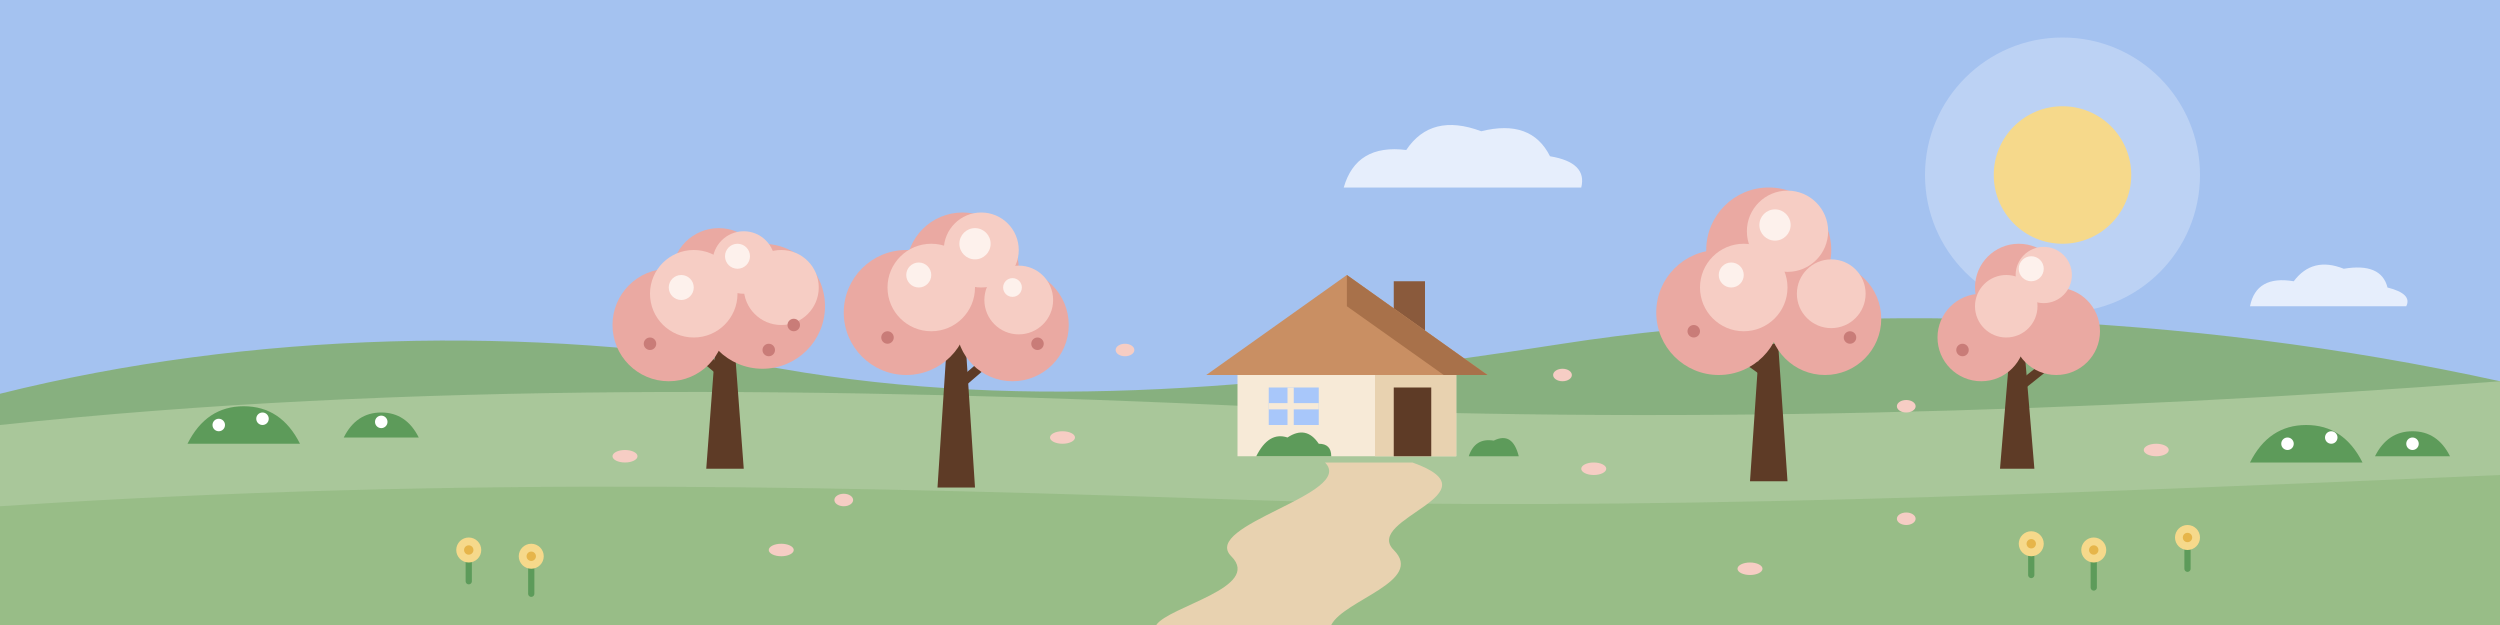
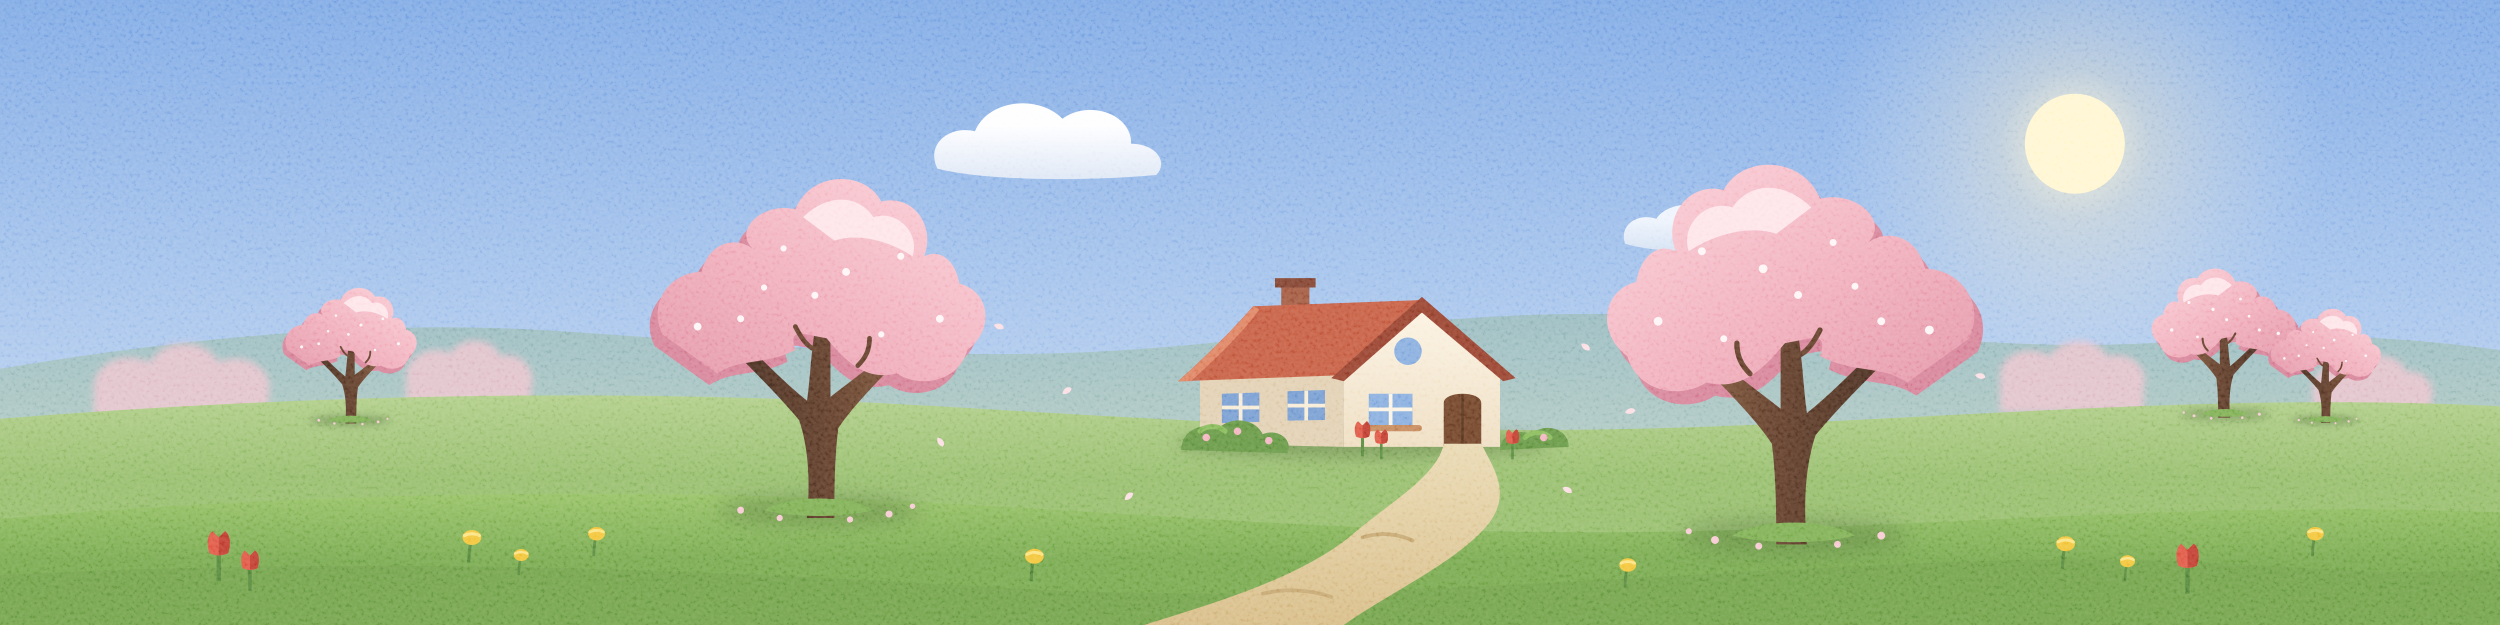
- <svg xmlns="http://www.w3.org/2000/svg" viewBox="0 0 800 200" width="800" height="200" preserveAspectRatio="xMidYMid slice">
-   <rect width="800" height="200" fill="#a4c2f0" />
-   <circle cx="660" cy="56" r="44" fill="#bcd2f4" />
-   <circle cx="660" cy="56" r="22" fill="#f6d98b" />
-   <path d="M430 60q4-14 20-12 8-12 24-6 16-4 22 8 12 2 10 10zM720 98q2-10 14-8 6-8 16-4 12-2 14 6 8 2 6 6z" fill="#e6eefc" />
-   <path d="M0 126c80-20 170-22 250-8s160 6 250-8 200-10 300 12v40H0z" fill="#87b07f" />
-   <path d="M0 136c130-14 270-12 400-6s270 2 400-8v78H0z" fill="#a9c79a" />
-   <path d="M0 162c150-10 280-6 400-2s260-2 400-8v48H0z" fill="#98bd87" />
-   <path d="M424 148c10 10-40 20-30 30s-20 16-24 22h56c4-8 30-14 20-24s34-18 6-28z" fill="#e8d2b0" />
-   <path d="M396 116h70v30h-70z" fill="#f7ead7" />
-   <path d="M440 116h26v30h-26z" fill="#e8d2b0" />
-   <path d="M446 90h10v20h-10z" fill="#8a5a3c" />
-   <path d="M386 120l45-32 45 32z" fill="#c98f63" />
-   <path d="M431 88l45 32h-14l-31-22z" fill="#a8714a" />
-   <path d="M406 124h16v12h-16z" fill="#a8c7fa" />
-   <path d="M413 124v12M406 130h16" stroke="#f7ead7" stroke-width="2" />
-   <path d="M446 124h12v22h-12z" fill="#5e3b26" />
-   <path d="M402 146q4-8 10-6 6-4 10 2 4 0 4 4zM470 146q2-6 8-5 6-3 8 5z" fill="#5d9b5a" />
-   <g fill="#5e3b26">
-     <path d="M226 150l3-40h6l3 40zM300 156l3-46h6l3 46zM560 154l3-44h6l3 44zM640 150l3-36h5l3 36z" />
+ <svg xmlns="http://www.w3.org/2000/svg" viewBox="0 0 800 200" width="800" height="200" preserveAspectRatio="xMidYMid slice" data-solid="119">
+   <rect width="800" height="200" fill="#a3c1e8" />
+   <defs>
+     <linearGradient id="sky" x1="0" y1="0" x2="0" y2="1">
+       <stop offset="0" stop-color="#86aee6" />
+       <stop offset=".6" stop-color="#b4cdee" />
+       <stop offset="1" stop-color="#e6ecf2" />
+     </linearGradient>
+     <radialGradient id="sunGlow">
+       <stop offset="0" stop-color="#fff8dc" stop-opacity=".9" />
+       <stop offset=".3" stop-color="#fdf0cc" stop-opacity=".4" />
+       <stop offset="1" stop-color="#e6ecf2" stop-opacity="0" />
+     </radialGradient>
+     <linearGradient id="cloud" x1="0" y1="0" x2="0" y2="1">
+       <stop offset=".3" stop-color="#fdfdff" />
+       <stop offset="1" stop-color="#dfe8f5" />
+     </linearGradient>
+     <linearGradient id="far" x1="0" y1="0" x2="0" y2="1">
+       <stop offset="0" stop-color="#9fbfc4" />
+       <stop offset=".4" stop-color="#b3cbc6" />
+     </linearGradient>
+     <linearGradient id="mid" x1="0" y1="0" x2="0" y2="1">
+       <stop offset="0" stop-color="#b4d08e" />
+       <stop offset=".35" stop-color="#9cc174" />
+     </linearGradient>
+     <linearGradient id="near" x1="0" y1="0" x2="0" y2="1">
+       <stop offset="0" stop-color="#9bc46c" />
+       <stop offset=".5" stop-color="#7fae57" />
+     </linearGradient>
+     <linearGradient id="road" x1="0" y1="0" x2="0" y2="1">
+       <stop offset="0" stop-color="#eadbb6" />
+       <stop offset="1" stop-color="#d9bf8c" />
+     </linearGradient>
+     <linearGradient id="bloom" x1="1" y1="0" x2="0" y2="1">
+       <stop offset="0" stop-color="#fbd3da" />
+       <stop offset=".6" stop-color="#f0b0bd" />
+       <stop offset="1" stop-color="#e49aab" />
+     </linearGradient>
+     <linearGradient id="bark" x1="0" y1="0" x2="1" y2="0">
+       <stop offset="0" stop-color="#4f3528" />
+       <stop offset=".6" stop-color="#6b4834" />
+       <stop offset="1" stop-color="#8a6145" />
+     </linearGradient>
+     <linearGradient id="wall" x1="0" y1="0" x2="0" y2="1">
+       <stop offset="0" stop-color="#fbf3e4" />
+       <stop offset="1" stop-color="#efdfc4" />
+     </linearGradient>
+     <filter id="soft" x="-40%" y="-80%" width="180%" height="260%">
+       <feGaussianBlur stdDeviation="2.5" />
+     </filter>
+     <filter id="haze" x="-60%" y="-30%" width="220%" height="160%">
+       <feGaussianBlur stdDeviation="1.2" />
+     </filter>
+     <filter id="grain" x="0" y="0" width="100%" height="100%">
+       <feTurbulence type="fractalNoise" baseFrequency=".85" numOctaves="2" seed="7" stitchTiles="stitch" />
+       <feColorMatrix values="2.2 0 0 0 -.6  2.2 0 0 0 -.6  2.2 0 0 0 -.6  0 0 0 0 1" />
+     </filter>
+     <path id="crown" d="M-40-44C-44-52-38-60-30-60-28-68-21-69-17-66-22-71-14-78-6-76-2-86 12-86 16-78 24-80 30-72 27-64 31-66 35-63 36-57 44-55 45-45 38-40 36-32 26-30 20-34 12-32 7-37 2-43-4-44-8-46-6-40-14-36-20-38-26-34-36-36-40-44Z" />
+     <g id="apple">
+       <ellipse cx="0" cy="1" rx="26" ry="3.4" fill="#3c5a2a" opacity=".35" filter="url(#soft)" />
+       <use href="#crown" transform="translate(-2 3)" fill="#d98a9e" />
+       <path d="M-3 3C-2-8-3-16-5-22-10-28-16-34-22-40L-19-42C-13-36-8-31-3-27-2-34-2-42 0-50L3-49C3-41 3-34 3-28 8-32 14-36 20-42L23-40C16-33 9-26 5-20 4-12 4-4 4 3Z" fill="url(#bark)" />
+       <use href="#crown" fill="url(#bloom)" />
+       <path d="M-4-74C2-80 10-80 14-74 20-76 26-70 24-64 18-68 10-70 4-68-2-70-4-74ZM-32-56C-28-61-21-61-17-57-21-55-27-54-32-56ZM20-55C24-59 32-58 36-53 30-52 26-52 20-55Z" fill="#fde6ea" />
+       <path d="M-6-46C-4-42-2-40 0-40M10-36C12-38 13-40 13-43" fill="none" stroke="#6b4834" stroke-width="1.2" stroke-linecap="round" />
+       <g fill="#fff6f6">
+         <circle cx="-20" cy="-48" r=".9" />
+         <circle cx="7" cy="-60" r="1" />
+         <circle cx="-9" cy="-66" r=".8" />
+         <circle cx="21" cy="-64" r=".9" />
+         <circle cx="-31" cy="-46" r="1" />
+         <circle cx="16" cy="-44" r=".8" />
+         <circle cx="-1" cy="-54" r=".9" />
+         <circle cx="31" cy="-48" r="1" />
+         <circle cx="-14" cy="-56" r=".8" />
+       </g>
+       <path d="M-14 1C-8-3 8-3 14 1 6 3-6 3-14 1Z" fill="#86b45c" />
+       <g fill="#f7cdd5">
+         <circle cx="-20" cy="1" r=".9" />
+         <circle cx="18" cy="2" r=".9" />
+         <circle cx="-10" cy="3" r=".8" />
+         <circle cx="24" cy="0" r=".7" />
+         <circle cx="8" cy="3.4" r=".8" />
+       </g>
+     </g>
+     <path id="petal" d="M0 0C1-1.4 3-1.4 3.4 0 2.4 1 1 1 0 0Z" fill="#fbe0e5" />
+     <g id="dand">
+       <path d="M0 0C0-3 .4-6 1-8" fill="none" stroke="#5f8f45" stroke-width="1" />
+       <path d="M1-8m-3 0a3 2.4 0 1 0 6 0a3 2.4 0 1 0-6 0" fill="#f3c843" />
+       <path d="M-1.4-8.6C0-9.4 2-9.4 3.4-8.6" stroke="#fbe58a" stroke-width="1" fill="none" stroke-linecap="round" />
+     </g>
+     <g id="tulip">
+       <path d="M0 0V-9" stroke="#5f8f45" stroke-width="1.4" />
+       <path d="M-3-9C-4-12-3.6-15-2-16L0-14 2-16C3.6-15 4-12 3-9 1-8-1-8-3-9Z" fill="#e2604e" />
+       <path d="M0-14 2-16C3.6-15 4-12 3-9 2-8.6 1-8.4 0-8.4Z" fill="#c4473a" />
+     </g>
+   </defs>
+   <g id="sky">
+     <rect width="800" height="200" fill="url(#sky)" />
+     <circle cx="664" cy="46" r="80" fill="url(#sunGlow)" />
+     <path d="M664 30a16 16 0 1 1-.1 0z" fill="#fff6d4" />
+     <path d="M300 54C296 46 304 40 312 42 316 32 332 30 340 38 348 32 362 36 362 46 370 46 374 52 370 56 348 58 316 58 300 54Z" fill="url(#cloud)" />
+     <path d="M520 78C518 72 524 68 530 70 534 64 546 64 550 70 558 68 564 74 562 79 546 81 530 81 520 78Z" fill="url(#cloud)" opacity=".85" />
  </g>
-   <path d="M232 120l-12-10M306 124l14-12M566 120l-14-10M646 124l10-8" stroke="#5e3b26" stroke-width="3" stroke-linecap="round" />
-   <g fill="#eaa9a2">
-     <circle cx="214" cy="104" r="18" />
-     <circle cx="244" cy="98" r="20" />
-     <circle cx="230" cy="88" r="15" />
-     <circle cx="290" cy="100" r="20" />
-     <circle cx="324" cy="104" r="18" />
-     <circle cx="308" cy="86" r="18" />
-     <circle cx="550" cy="100" r="20" />
-     <circle cx="584" cy="102" r="18" />
-     <circle cx="566" cy="80" r="20" />
-     <circle cx="634" cy="108" r="14" />
-     <circle cx="658" cy="106" r="14" />
-     <circle cx="646" cy="92" r="14" />
+   <g id="far">
+     <path d="M0 118C60 108 120 102 180 106S300 116 360 112C420 108 470 98 530 101S640 114 700 109C740 106 770 108 800 112V200H0Z" fill="url(#far)" />
+     <g fill="#e9c6cf" opacity=".9" filter="url(#haze)">
+       <path d="M30 124C30 116 40 112 48 116 52 108 66 108 70 116 78 112 88 118 86 126V134H30ZM130 120C130 114 138 110 144 113 148 107 158 108 160 114 166 112 172 118 170 124V132H130ZM640 120C640 113 650 110 656 114 660 107 672 108 674 114 682 112 688 118 686 124V132H640ZM740 124C740 118 748 114 754 118 758 112 768 113 770 119 776 118 780 124 778 128V134H740Z" />
+     </g>
  </g>
-   <g fill="#f6cdc4">
-     <circle cx="222" cy="94" r="14" />
-     <circle cx="238" cy="84" r="10" />
-     <circle cx="250" cy="92" r="12" />
-     <circle cx="298" cy="92" r="14" />
-     <circle cx="314" cy="80" r="12" />
-     <circle cx="326" cy="96" r="11" />
-     <circle cx="558" cy="92" r="14" />
-     <circle cx="572" cy="74" r="13" />
-     <circle cx="586" cy="94" r="11" />
-     <circle cx="642" cy="98" r="10" />
-     <circle cx="654" cy="88" r="9" />
+   <g id="mid">
+     <path d="M0 134C100 126 200 124 300 130S470 140 560 136C650 132 720 126 800 130V200H0Z" fill="url(#mid)" />
+     <use href="#apple" transform="translate(112 134) scale(.5)" />
+     <use href="#apple" transform="translate(712 132) scale(-.55 .55)" />
+     <use href="#apple" transform="translate(744 134) scale(.42)" />
+     <ellipse cx="436" cy="142" rx="60" ry="4.4" fill="#3c5a2a" opacity=".35" filter="url(#soft)" />
+     <path d="M384 121L430 119V143L384 142Z" fill="#e3d2b6" />
+     <path d="M430 118L455 98 480 118V143H430Z" fill="url(#wall)" />
+     <path d="M410 90H419V104L410 106Z" fill="#a8624a" />
+     <path d="M408 89H421V92H408Z" fill="#8a4c3a" />
+     <path d="M455 96L401 98C396 104 386 114 377 122L431 120Z" fill="#c9664c" />
+     <path d="M401 98C396 104 386 114 377 122L381 122C390 114 398 106 403 99Z" fill="#e08a6a" />
+     <path d="M426 121L455 95 485 121 481 122 455 100 430 122Z" fill="#9e4b38" />
+     <path d="M391 126L403 125.6V135L391 135.4ZM412 125.2L424 124.8V134.4L412 134.6Z" fill="#7fa3d4" />
+     <path d="M397 125.8V135.2M391 130.4H403M418 125V134.6M412 129.8H424" stroke="#f6ecd8" stroke-width="1.2" />
+     <path d="M450.6 108a4.4 4.4 0 1 1-.1 0z" fill="#8fb2e0" />
+     <path d="M462 143V129C462 125 474 125 474 129V143Z" fill="#7a4d32" />
+     <path d="M468 126.2V143" stroke="#5e3b26" stroke-width=".8" />
+     <path d="M438 126H452V136H438Z" fill="#8fb2e0" />
+     <path d="M445 126V136M438 131H452" stroke="#fbf3e4" stroke-width="1.2" />
+     <path d="M436 137H454" stroke="#c98f63" stroke-width="2" stroke-linecap="round" />
+     <path d="M378 144C378 138 384 135 390 137 394 133 402 134 404 139 408 137 414 140 412 145ZM480 144C480 139 486 137 490 139 494 135 502 137 502 143Z" fill="#6f9e4e" />
+     <path d="M384 138C386 136 390 136 392 138M488 140C490 138 494 138 496 140" fill="none" stroke="#8fbf62" stroke-width="1.6" stroke-linecap="round" />
+     <g fill="#f3b9c3">
+       <circle cx="386" cy="140" r="1.2" />
+       <circle cx="396" cy="138" r="1.2" />
+       <circle cx="406" cy="141" r="1.2" />
+       <circle cx="494" cy="140" r="1.2" />
+     </g>
+     <use href="#tulip" transform="translate(436 146) scale(.7)" />
+     <use href="#tulip" transform="translate(442 147) scale(.6)" />
+     <use href="#tulip" transform="translate(484 147) scale(.6)" />
  </g>
-   <g fill="#fdf1ec">
-     <circle cx="236" cy="82" r="4" />
-     <circle cx="218" cy="92" r="4" />
-     <circle cx="312" cy="78" r="5" />
-     <circle cx="294" cy="88" r="4" />
-     <circle cx="568" cy="72" r="5" />
-     <circle cx="554" cy="88" r="4" />
-     <circle cx="650" cy="86" r="4" />
-     <circle cx="324" cy="92" r="3" />
+   <g id="near">
+     <path d="M0 166C90 158 190 156 280 160S440 172 540 170C630 168 710 160 800 164V200H0Z" fill="url(#near)" />
+     <path d="M0 184C120 178 220 182 320 188S520 184 620 180 740 186 800 182V200H0Z" fill="#76a24f" opacity=".5" />
+     <path d="M462 142C460 152 446 160 434 170 418 184 392 192 366 200H430C444 190 466 180 476 168 484 158 478 150 474 142Z" fill="url(#road)" />
+     <path d="M436 172C442 170 448 171 452 173M404 190C412 188 420 189 426 191" fill="none" stroke="#c9ac78" stroke-width="1.2" stroke-linecap="round" />
+     <use href="#apple" transform="translate(262 162) scale(1.25)" />
+     <use href="#apple" transform="translate(574 170) scale(-1.4 1.4)" />
+     <g>
+       <use href="#petal" transform="translate(318 104) rotate(20)" />
+       <use href="#petal" transform="translate(340 126) rotate(-30)" />
+       <use href="#petal" transform="translate(506 110) rotate(40)" />
+       <use href="#petal" transform="translate(520 132) rotate(-10)" />
+       <use href="#petal" transform="translate(300 140) rotate(60)" />
+       <use href="#petal" transform="translate(632 120) rotate(15)" />
+       <use href="#petal" transform="translate(360 160) rotate(-40)" />
+       <use href="#petal" transform="translate(500 156) rotate(30)" />
+     </g>
+     <use href="#dand" transform="translate(150 180)" />
+     <use href="#dand" transform="translate(166 184) scale(.8)" />
+     <use href="#dand" transform="translate(190 178) scale(.9)" />
+     <use href="#dand" transform="translate(330 186)" />
+     <use href="#dand" transform="translate(520 188) scale(.9)" />
+     <use href="#dand" transform="translate(660 182)" />
+     <use href="#dand" transform="translate(680 186) scale(.8)" />
+     <use href="#dand" transform="translate(740 178) scale(.9)" />
+     <use href="#tulip" transform="translate(70 186)" />
+     <use href="#tulip" transform="translate(80 189) scale(.8)" />
+     <use href="#tulip" transform="translate(700 190)" />
  </g>
-   <g fill="#c97c78">
-     <circle cx="208" cy="110" r="2" />
-     <circle cx="254" cy="104" r="2" />
-     <circle cx="284" cy="108" r="2" />
-     <circle cx="332" cy="110" r="2" />
-     <circle cx="542" cy="106" r="2" />
-     <circle cx="592" cy="108" r="2" />
-     <circle cx="628" cy="112" r="2" />
-     <circle cx="246" cy="112" r="2" />
-   </g>
-   <g fill="#f6cdc4">
-     <ellipse cx="200" cy="146" rx="4" ry="2" />
-     <ellipse cx="270" cy="160" rx="3" ry="2" />
-     <ellipse cx="340" cy="140" rx="4" ry="2" />
-     <ellipse cx="510" cy="150" rx="4" ry="2" />
-     <ellipse cx="610" cy="166" rx="3" ry="2" />
-     <ellipse cx="690" cy="144" rx="4" ry="2" />
-     <ellipse cx="360" cy="112" rx="3" ry="2" />
-     <ellipse cx="500" cy="120" rx="3" ry="2" />
-     <ellipse cx="610" cy="130" rx="3" ry="2" />
-     <ellipse cx="250" cy="176" rx="4" ry="2" />
-     <ellipse cx="560" cy="182" rx="4" ry="2" />
-   </g>
-   <path d="M60 142q6-12 18-12 12 0 18 12zM110 140q4-8 12-8 8 0 12 8zM720 148q6-12 18-12 12 0 18 12zM760 146q4-8 12-8 8 0 12 8z" fill="#5d9b5a" />
-   <g fill="#fff">
-     <circle cx="70" cy="136" r="2" />
-     <circle cx="84" cy="134" r="2" />
-     <circle cx="122" cy="135" r="2" />
-     <circle cx="732" cy="142" r="2" />
-     <circle cx="746" cy="140" r="2" />
-     <circle cx="772" cy="142" r="2" />
-   </g>
-   <g stroke="#5d9b5a" stroke-width="2" stroke-linecap="round">
-     <path d="M150 186v-8M170 190v-10M650 184v-8M670 188v-10M700 182v-8" />
-   </g>
-   <g fill="#f6d98b">
-     <circle cx="150" cy="176" r="4" />
-     <circle cx="170" cy="178" r="4" />
-     <circle cx="650" cy="174" r="4" />
-     <circle cx="670" cy="176" r="4" />
-     <circle cx="700" cy="172" r="4" />
-   </g>
-   <g fill="#e6b54a">
-     <circle cx="150" cy="176" r="1.5" />
-     <circle cx="170" cy="178" r="1.5" />
-     <circle cx="650" cy="174" r="1.5" />
-     <circle cx="670" cy="176" r="1.5" />
-     <circle cx="700" cy="172" r="1.5" />
-   </g>
+   <rect id="grain" width="800" height="200" filter="url(#grain)" opacity=".2" style="mix-blend-mode:soft-light" />
</svg>
